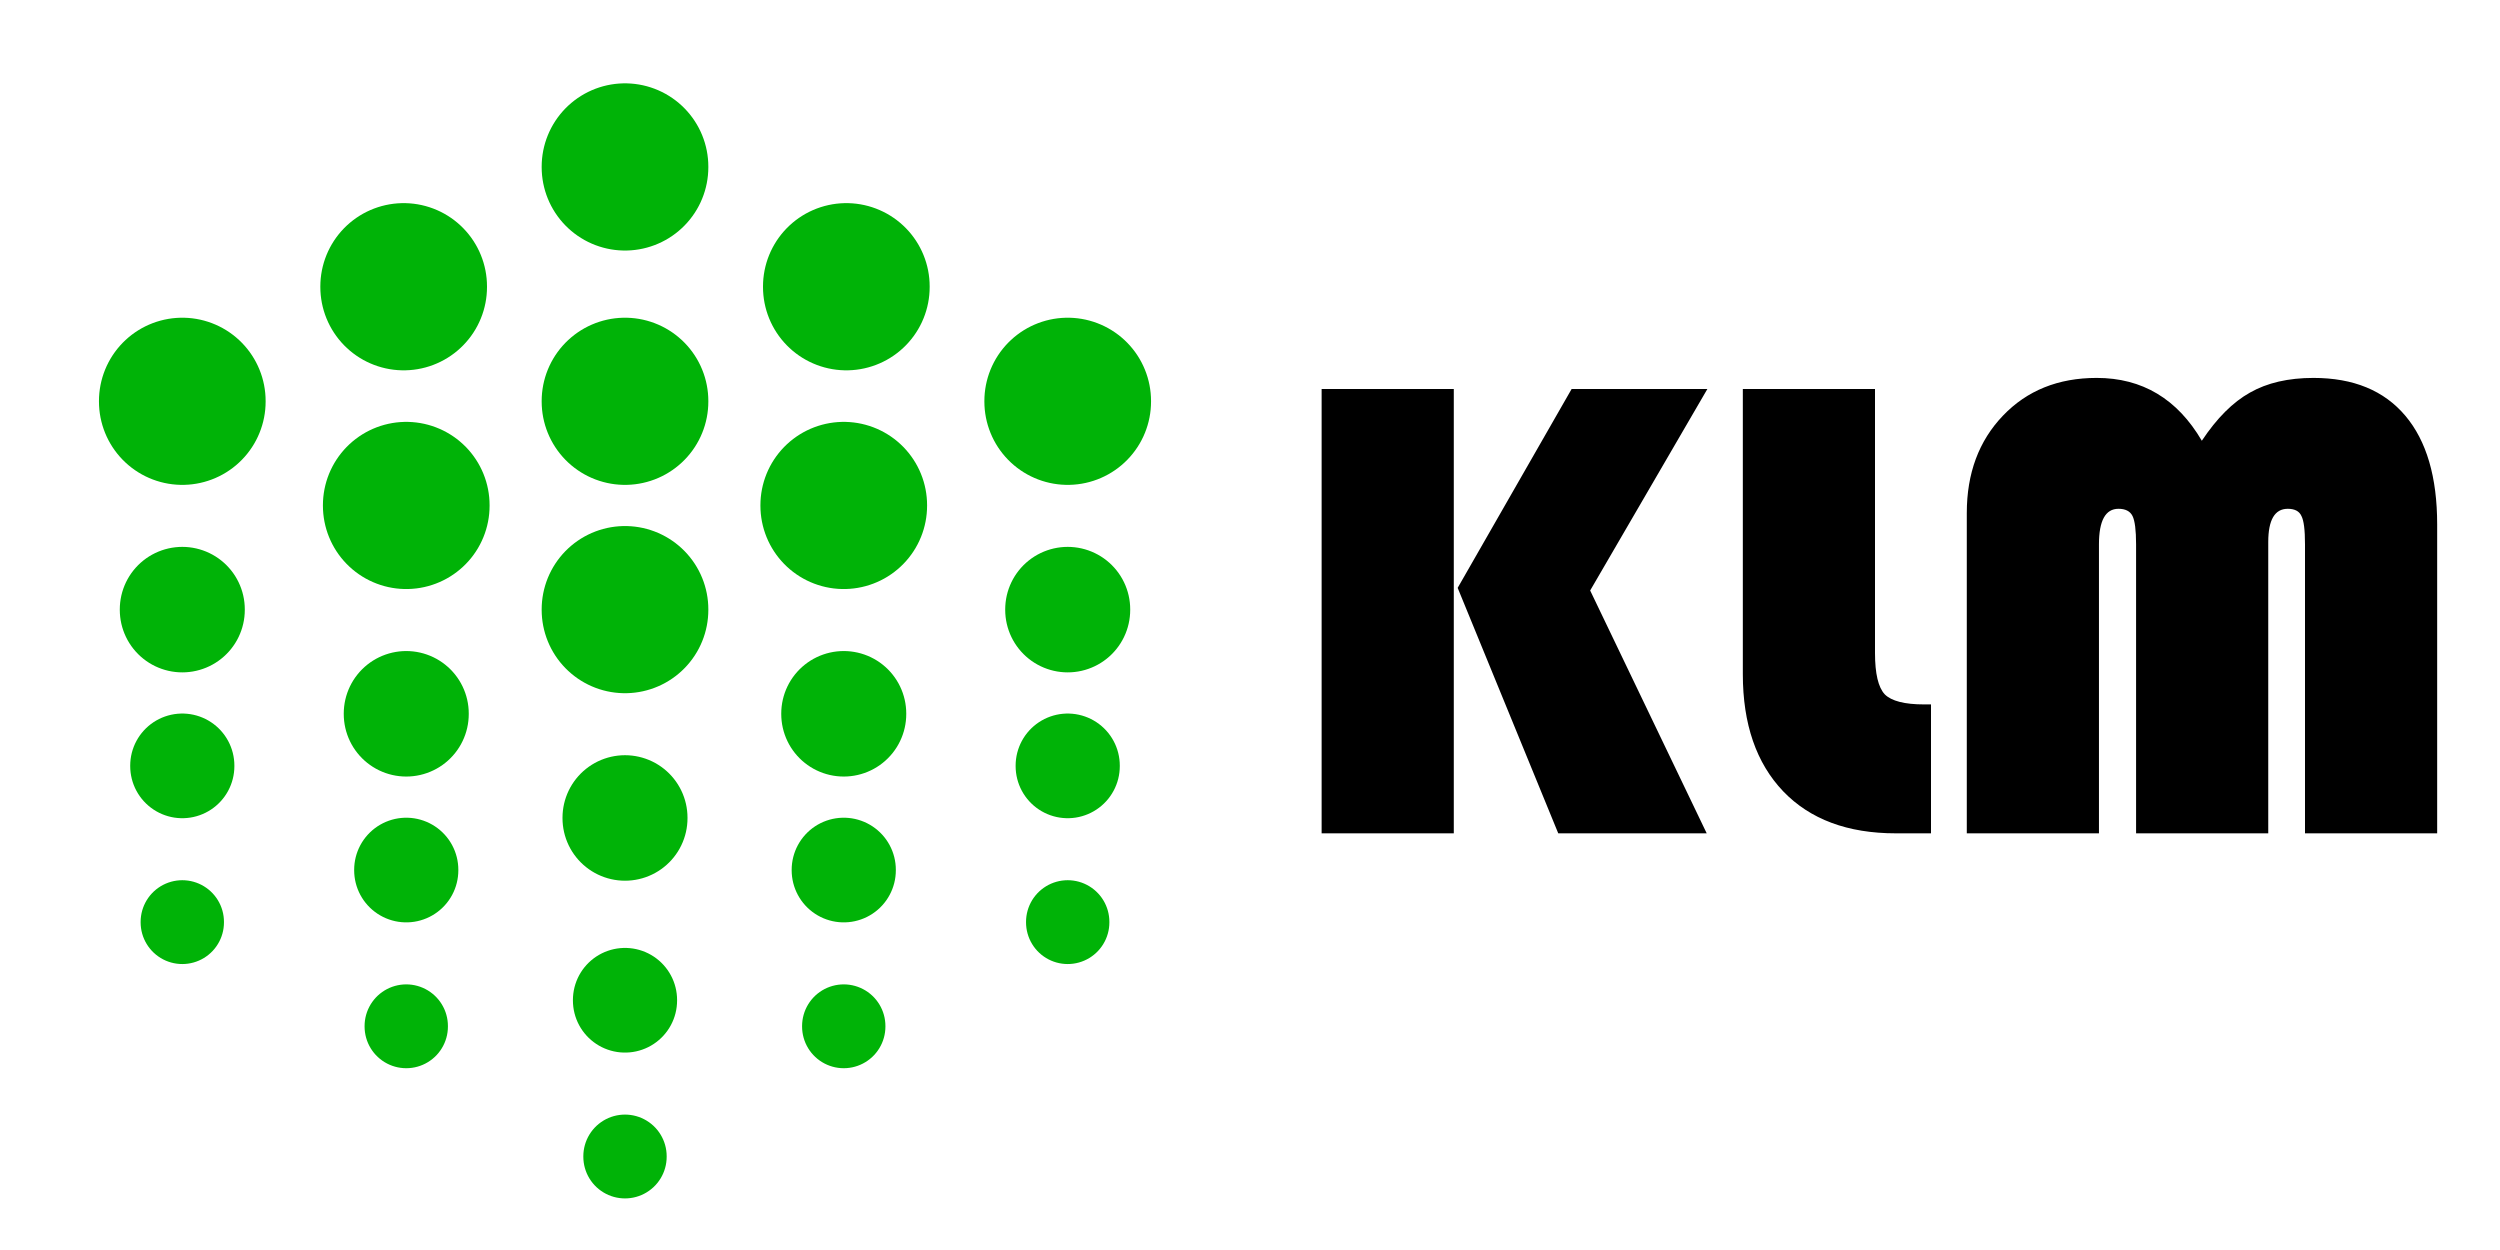
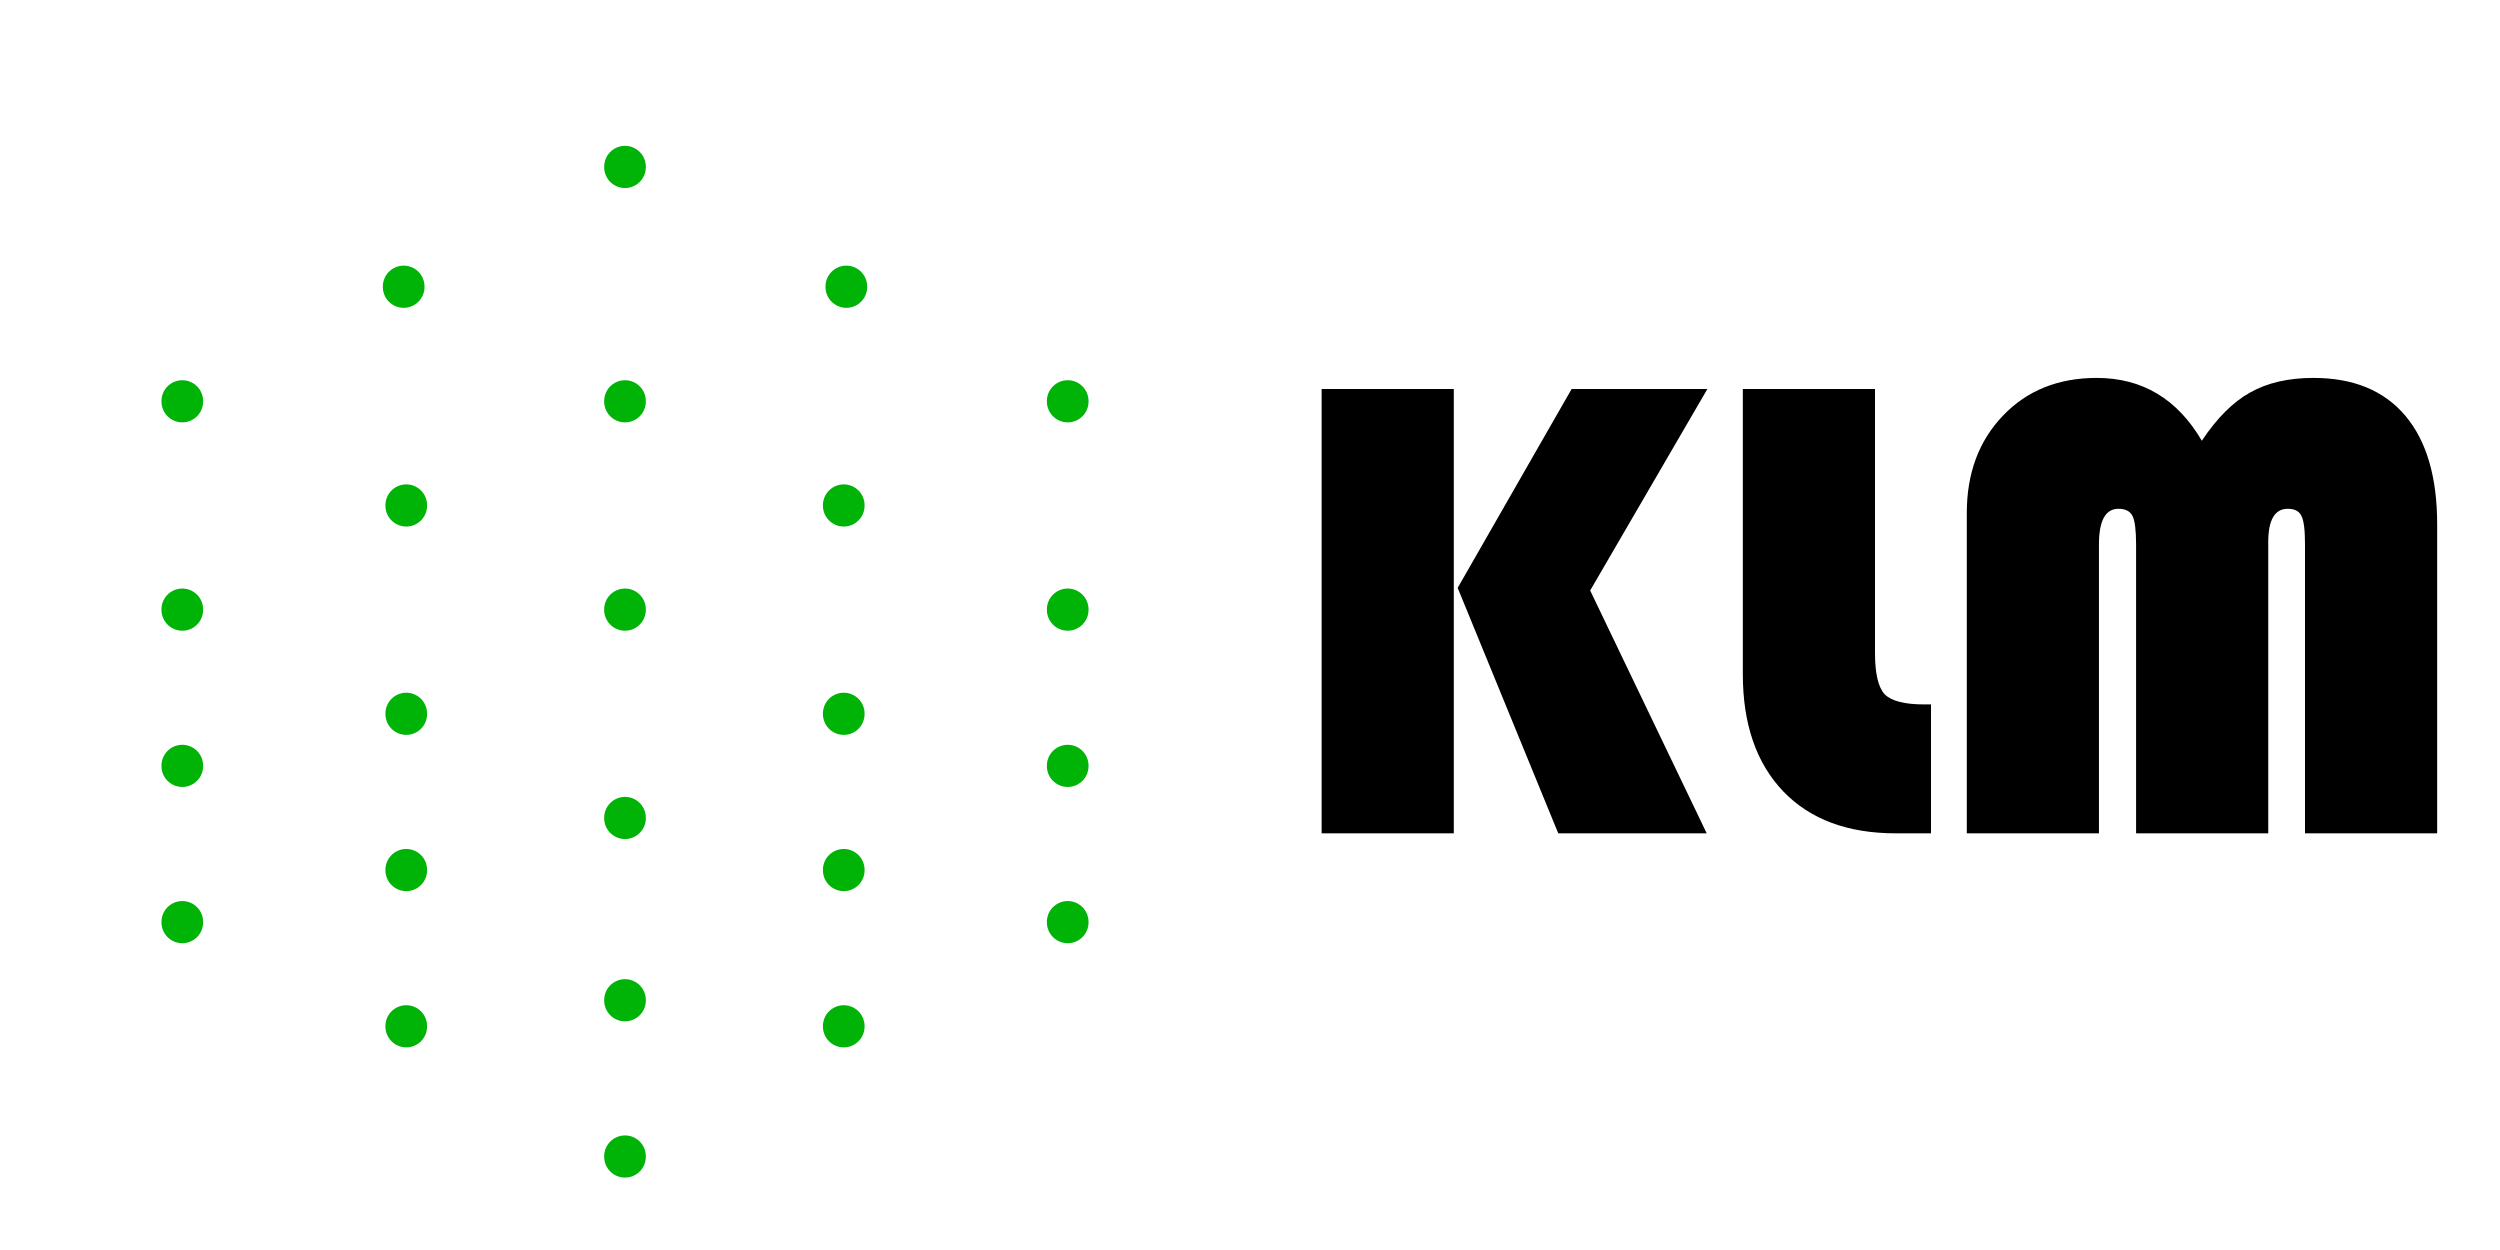
<svg xmlns="http://www.w3.org/2000/svg" width="60" height="30" viewBox="0 0 60 30" fill="none">
  <path d="M40.977 9.336L38.164 14.172L40.961 20H37.398L34.984 14.109L37.719 9.336H40.977ZM34.891 9.336V20H31.719V9.336H34.891ZM41.828 9.336H45V15.672C45 16.167 45.078 16.497 45.234 16.664C45.396 16.826 45.711 16.906 46.18 16.906H46.344V20H45.5C44.344 20 43.443 19.664 42.797 18.992C42.151 18.315 41.828 17.378 41.828 16.18V9.336ZM47.203 20V12.312C47.203 11.359 47.492 10.581 48.07 9.977C48.648 9.372 49.398 9.07 50.32 9.07C51.414 9.07 52.255 9.573 52.844 10.578C53.203 10.037 53.589 9.651 54 9.422C54.411 9.188 54.919 9.07 55.523 9.07C56.482 9.07 57.216 9.372 57.727 9.977C58.237 10.581 58.492 11.45 58.492 12.586V20H55.32V13.062C55.32 12.719 55.292 12.492 55.234 12.383C55.182 12.268 55.073 12.211 54.906 12.211C54.594 12.211 54.438 12.477 54.438 13.008V20H51.266V13.062C51.266 12.724 51.237 12.497 51.18 12.383C51.122 12.268 51.01 12.211 50.844 12.211C50.531 12.211 50.375 12.495 50.375 13.062V20H47.203Z" fill="url(#paint0_linear_1304_2132)" />
-   <path d="M15 4V4.013" stroke="#00b307" stroke-width="4" stroke-miterlimit="10" stroke-linecap="round" stroke-linejoin="round" />
-   <path d="M15 9.625V9.637" stroke="#00b307" stroke-width="4" stroke-miterlimit="10" stroke-linecap="round" stroke-linejoin="round" />
-   <path d="M15 14.625V14.637" stroke="#00b307" stroke-width="4" stroke-miterlimit="10" stroke-linecap="round" stroke-linejoin="round" />
-   <path d="M15 19.625V19.637" stroke="#00b307" stroke-width="3" stroke-miterlimit="10" stroke-linecap="round" stroke-linejoin="round" />
-   <path d="M15 24V24.012" stroke="#00b307" stroke-width="2.5" stroke-miterlimit="10" stroke-linecap="round" stroke-linejoin="round" />
-   <path d="M15 27.75V27.762" stroke="#00b307" stroke-width="2" stroke-miterlimit="10" stroke-linecap="round" stroke-linejoin="round" />
-   <path d="M4.375 9.625V9.637" stroke="#00b307" stroke-width="4" stroke-miterlimit="10" stroke-linecap="round" stroke-linejoin="round" />
-   <path d="M25.625 9.625V9.637" stroke="#00b307" stroke-width="4" stroke-miterlimit="10" stroke-linecap="round" stroke-linejoin="round" />
-   <path d="M25.625 14.625V14.637" stroke="#00b307" stroke-width="3" stroke-miterlimit="10" stroke-linecap="round" stroke-linejoin="round" />
-   <path d="M4.375 14.625V14.637" stroke="#00b307" stroke-width="3" stroke-miterlimit="10" stroke-linecap="round" stroke-linejoin="round" />
-   <path d="M25.625 18.375V18.387" stroke="#00b307" stroke-width="2.5" stroke-miterlimit="10" stroke-linecap="round" stroke-linejoin="round" />
-   <path d="M25.625 22.125V22.137" stroke="#00b307" stroke-width="2" stroke-miterlimit="10" stroke-linecap="round" stroke-linejoin="round" />
-   <path d="M4.375 18.375V18.387" stroke="#00b307" stroke-width="2.5" stroke-miterlimit="10" stroke-linecap="round" stroke-linejoin="round" />
-   <path d="M4.375 22.125V22.137" stroke="#00b307" stroke-width="2" stroke-miterlimit="10" stroke-linecap="round" stroke-linejoin="round" />
-   <path d="M9.75 12.125V12.137" stroke="#00b307" stroke-width="4" stroke-miterlimit="10" stroke-linecap="round" stroke-linejoin="round" />
-   <path d="M9.688 6.875V6.888" stroke="#00b307" stroke-width="4" stroke-miterlimit="10" stroke-linecap="round" stroke-linejoin="round" />
-   <path d="M20.25 12.125V12.137" stroke="#00b307" stroke-width="4" stroke-miterlimit="10" stroke-linecap="round" stroke-linejoin="round" />
-   <path d="M20.312 6.875V6.888" stroke="#00b307" stroke-width="4" stroke-miterlimit="10" stroke-linecap="round" stroke-linejoin="round" />
-   <path d="M9.75 17.125V17.137" stroke="#00b307" stroke-width="3" stroke-miterlimit="10" stroke-linecap="round" stroke-linejoin="round" />
-   <path d="M9.75 20.875V20.887" stroke="#00b307" stroke-width="2.5" stroke-miterlimit="10" stroke-linecap="round" stroke-linejoin="round" />
-   <path d="M9.75 24.625V24.637" stroke="#00b307" stroke-width="2" stroke-miterlimit="10" stroke-linecap="round" stroke-linejoin="round" />
-   <path d="M20.25 17.125V17.137" stroke="#00b307" stroke-width="3" stroke-miterlimit="10" stroke-linecap="round" stroke-linejoin="round" />
-   <path d="M20.25 20.875V20.887" stroke="#00b307" stroke-width="2.5" stroke-miterlimit="10" stroke-linecap="round" stroke-linejoin="round" />
-   <path d="M20.25 24.625V24.637" stroke="#00b307" stroke-width="2" stroke-miterlimit="10" stroke-linecap="round" stroke-linejoin="round" />
+   <path d="M15 4V4.013" stroke="#00b307" strokeWidth="4" stroke-miterlimit="10" stroke-linecap="round" strokeLinejoin="round" />
+   <path d="M15 9.625V9.637" stroke="#00b307" strokeWidth="4" stroke-miterlimit="10" stroke-linecap="round" strokeLinejoin="round" />
+   <path d="M15 14.625V14.637" stroke="#00b307" strokeWidth="4" stroke-miterlimit="10" stroke-linecap="round" strokeLinejoin="round" />
+   <path d="M15 19.625V19.637" stroke="#00b307" strokeWidth="3" stroke-miterlimit="10" stroke-linecap="round" strokeLinejoin="round" />
+   <path d="M15 24V24.012" stroke="#00b307" strokeWidth="2.5" stroke-miterlimit="10" stroke-linecap="round" strokeLinejoin="round" />
+   <path d="M15 27.75V27.762" stroke="#00b307" strokeWidth="2" stroke-miterlimit="10" stroke-linecap="round" strokeLinejoin="round" />
+   <path d="M4.375 9.625V9.637" stroke="#00b307" strokeWidth="4" stroke-miterlimit="10" stroke-linecap="round" strokeLinejoin="round" />
+   <path d="M25.625 9.625V9.637" stroke="#00b307" strokeWidth="4" stroke-miterlimit="10" stroke-linecap="round" strokeLinejoin="round" />
+   <path d="M25.625 14.625V14.637" stroke="#00b307" strokeWidth="3" stroke-miterlimit="10" stroke-linecap="round" strokeLinejoin="round" />
+   <path d="M4.375 14.625V14.637" stroke="#00b307" strokeWidth="3" stroke-miterlimit="10" stroke-linecap="round" strokeLinejoin="round" />
+   <path d="M25.625 18.375V18.387" stroke="#00b307" strokeWidth="2.5" stroke-miterlimit="10" stroke-linecap="round" strokeLinejoin="round" />
+   <path d="M25.625 22.125V22.137" stroke="#00b307" strokeWidth="2" stroke-miterlimit="10" stroke-linecap="round" strokeLinejoin="round" />
+   <path d="M4.375 18.375V18.387" stroke="#00b307" strokeWidth="2.5" stroke-miterlimit="10" stroke-linecap="round" strokeLinejoin="round" />
+   <path d="M4.375 22.125V22.137" stroke="#00b307" strokeWidth="2" stroke-miterlimit="10" stroke-linecap="round" strokeLinejoin="round" />
+   <path d="M9.75 12.125V12.137" stroke="#00b307" strokeWidth="4" stroke-miterlimit="10" stroke-linecap="round" strokeLinejoin="round" />
+   <path d="M9.688 6.875V6.888" stroke="#00b307" strokeWidth="4" stroke-miterlimit="10" stroke-linecap="round" strokeLinejoin="round" />
+   <path d="M20.25 12.125V12.137" stroke="#00b307" strokeWidth="4" stroke-miterlimit="10" stroke-linecap="round" strokeLinejoin="round" />
+   <path d="M20.312 6.875V6.888" stroke="#00b307" strokeWidth="4" stroke-miterlimit="10" stroke-linecap="round" strokeLinejoin="round" />
+   <path d="M9.75 17.125V17.137" stroke="#00b307" strokeWidth="3" stroke-miterlimit="10" stroke-linecap="round" strokeLinejoin="round" />
+   <path d="M9.75 20.875V20.887" stroke="#00b307" strokeWidth="2.5" stroke-miterlimit="10" stroke-linecap="round" strokeLinejoin="round" />
+   <path d="M9.75 24.625V24.637" stroke="#00b307" strokeWidth="2" stroke-miterlimit="10" stroke-linecap="round" strokeLinejoin="round" />
+   <path d="M20.25 17.125V17.137" stroke="#00b307" strokeWidth="3" stroke-miterlimit="10" stroke-linecap="round" strokeLinejoin="round" />
+   <path d="M20.25 20.875V20.887" stroke="#00b307" strokeWidth="2.5" stroke-miterlimit="10" stroke-linecap="round" strokeLinejoin="round" />
+   <path d="M20.25 24.625V24.637" stroke="#00b307" strokeWidth="2" stroke-miterlimit="10" stroke-linecap="round" strokeLinejoin="round" />
  <defs>
    <linearGradient id="paint0_linear_1304_2132" x1="32.442" y1="6" x2="60.569" y2="16.044" gradientUnits="userSpaceOnUse">
      <stop offset="0.331" stop-color="#000000" />
      <stop offset="0.742" stop-color="#000000" />
      <stop offset="0.983" stop-color="#000000" />
    </linearGradient>
  </defs>
</svg>
